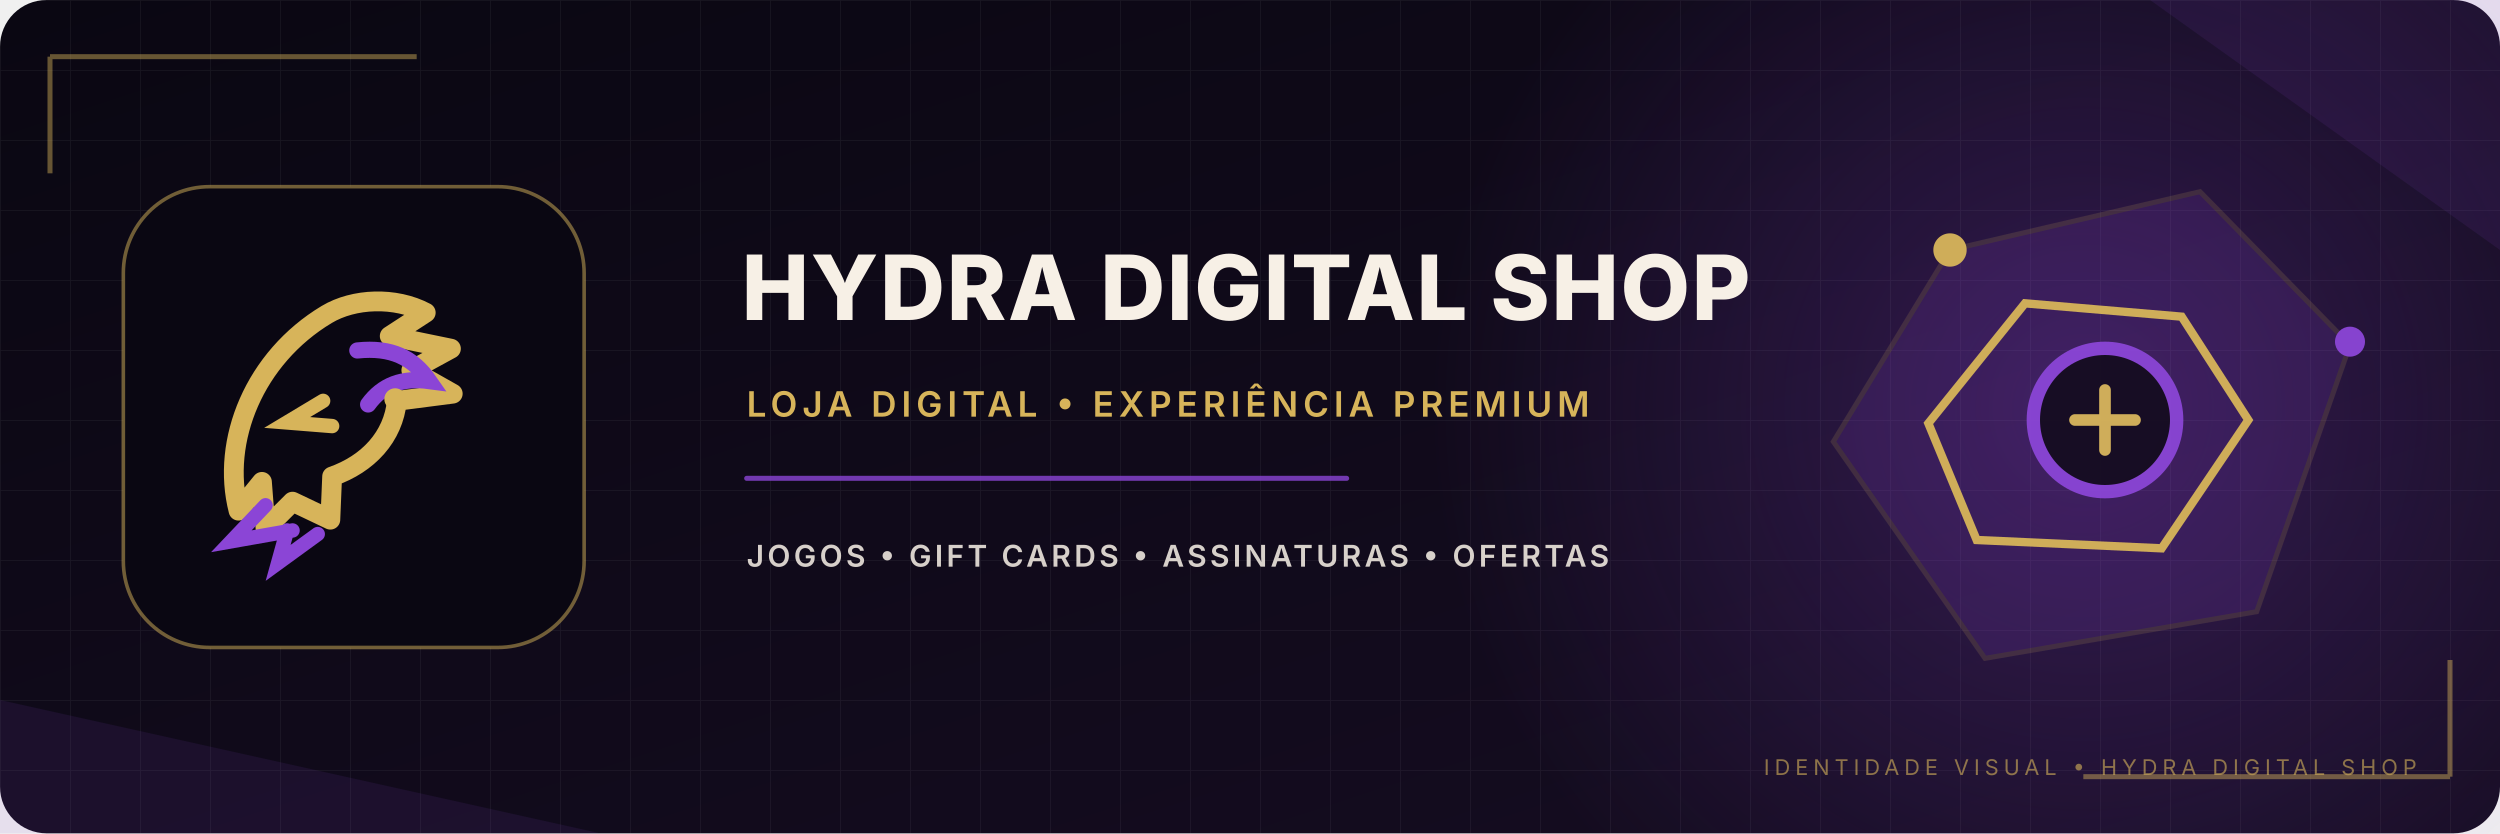
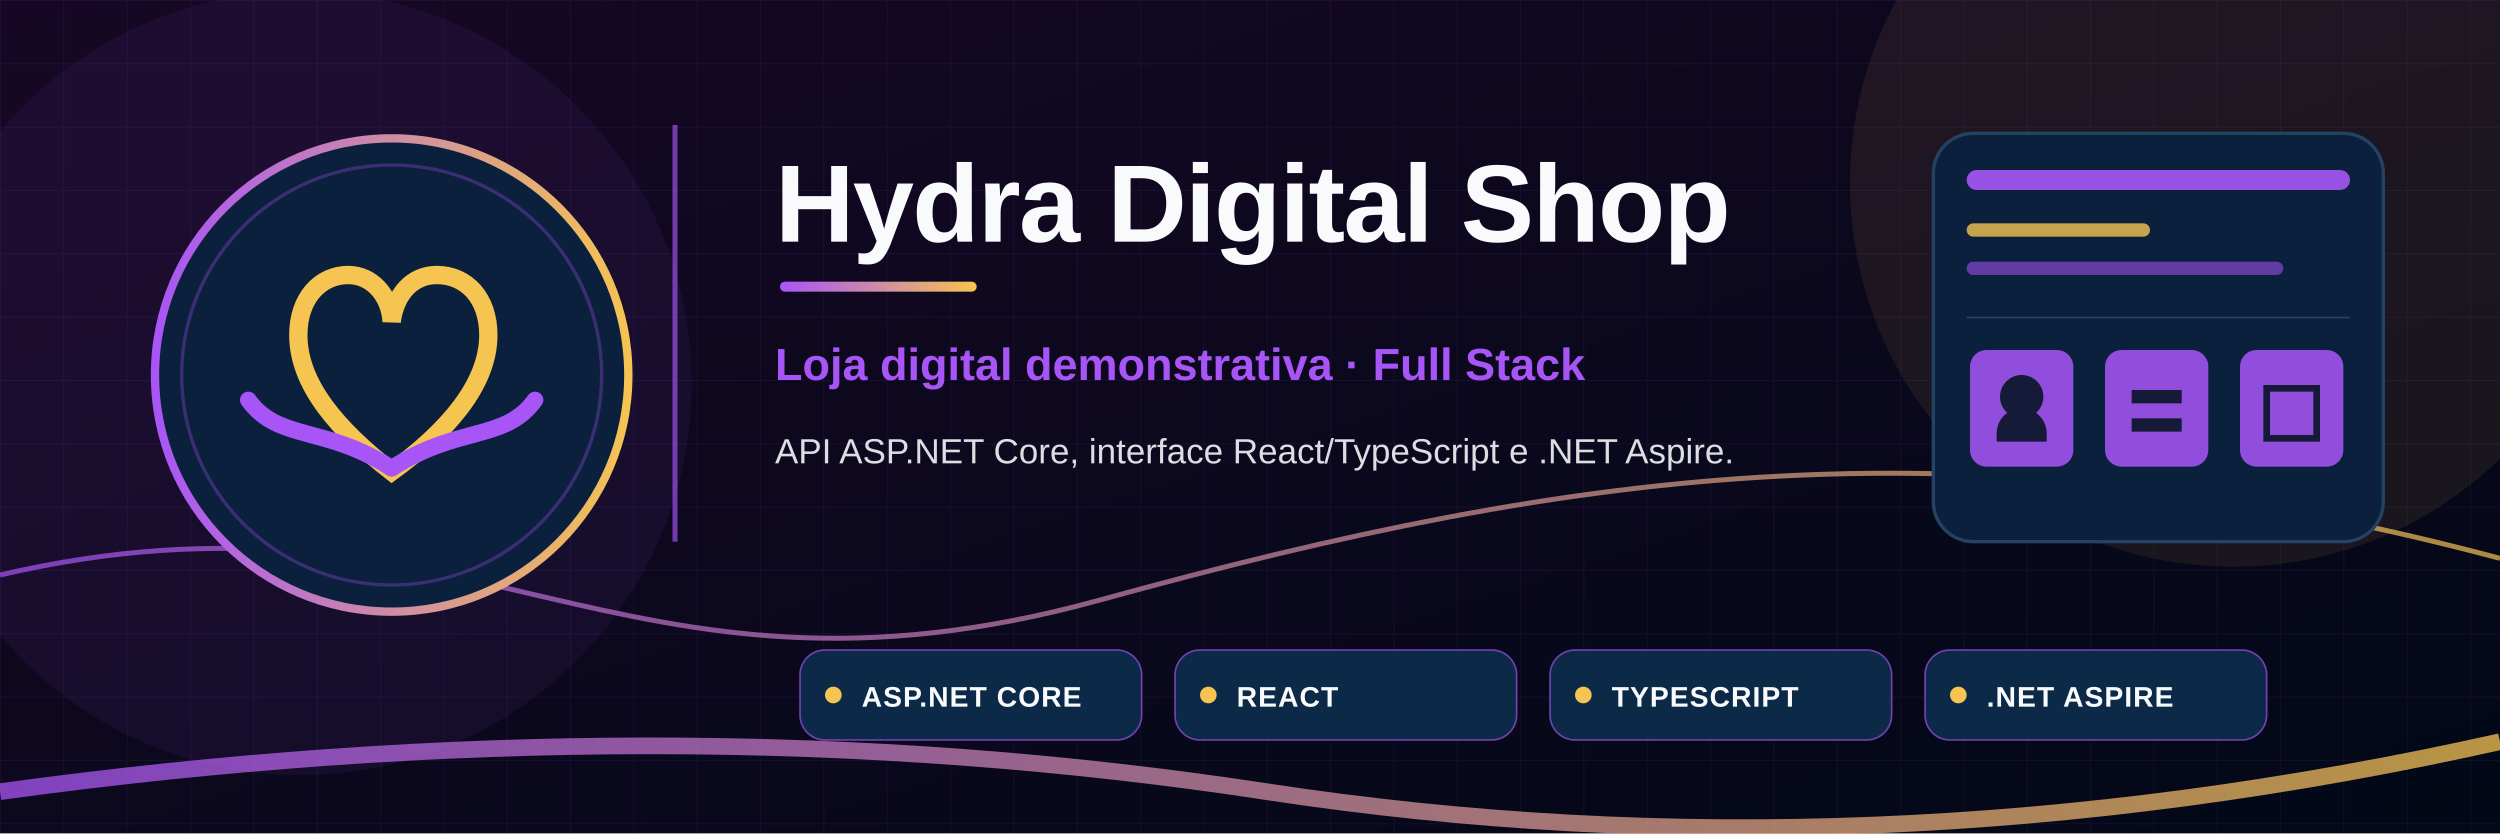
<svg xmlns="http://www.w3.org/2000/svg" width="1500" height="500" viewBox="0 0 1500 500" role="img" aria-labelledby="title desc">
  <defs>
    <linearGradient id="bg" x1="0" y1="0" x2="1" y2="1">
-       <stop stop-color="#0A0712" />
-       <stop offset="1" stop-color="#160D22" />
+       <stop stop-color="#160824" />
+       <stop offset="1" stop-color="#020817" />
    </linearGradient>
-     <linearGradient id="accent" x1="0" y1="0" x2="1" y2="0">
-       <stop stop-color="#D7B45A" />
-       <stop offset="1" stop-color="#8B45D6" />
+     <linearGradient id="glow" x1="0" y1="0" x2="1" y2="0">
+       <stop stop-color="#A855F7" />
+       <stop offset="1" stop-color="#F5C451" />
    </linearGradient>
-     <radialGradient id="glow">
-       <stop stop-color="#8B45D6" stop-opacity=".28" />
-       <stop offset="1" stop-color="#8B45D6" stop-opacity="0" />
-     </radialGradient>
-     <pattern id="grid" width="42" height="42" patternUnits="userSpaceOnUse">
-       <path d="M42 0H0V42" fill="none" stroke="#FFFFFF" stroke-opacity=".055" stroke-width="1" />
+     <pattern id="grid" width="38" height="38" patternUnits="userSpaceOnUse">
+       <path d="M38 0H0V38" fill="none" stroke="#A855F7" stroke-opacity=".10" />
    </pattern>
  </defs>
-   <rect width="1500" height="500" rx="28" fill="url(#bg)" />
-   <rect width="1500" height="500" rx="28" fill="url(#grid)" />
-   <circle cx="1250" cy="245" r="390" fill="url(#glow)" />
-   <path d="M0 420 360 500H0zM1500 0h-210l210 150z" fill="#8B45D6" opacity=".10" />
-   <path d="M30 34h220M30 34v70M1470 466h-220M1470 466v-70" stroke="#D7B45A" stroke-width="3" opacity=".45" />
-   <g transform="translate(74 112) scale(1.08)">
-     <rect x="0" y="0" width="256" height="256" rx="48" fill="#0A0712" stroke="#D7B45A" stroke-opacity=".5" stroke-width="2" />
-     <path d="M64 180c-10-39 9-85 49-109 15-9 38-10 55-1l-20 13 34 7-22 12 23 13-31 4c-2 20-16 35-36 42l-1 24-21-10-15 15-2-26z" fill="none" stroke="#D7B45A" stroke-width="11" stroke-linejoin="round" />
-     <path d="M130 91c19-2 31 4 40 17-15-2-26 2-34 13" fill="none" stroke="#8B45D6" stroke-width="9" stroke-linecap="round" />
-     <path d="M111 119l-20 12 25 2" fill="none" stroke="#D7B45A" stroke-width="8" stroke-linecap="round" />
-     <circle cx="151" cy="118" r="6" fill="#D7B45A" />
-     <path d="M79 177l-19 20 34-6M91 191l-5 18 22-16" fill="none" stroke="#8B45D6" stroke-width="8" stroke-linecap="round" />
-   </g>
-   <path d="M390 110v280" stroke="url(#accent)" stroke-width="4" opacity=".8" />
-   <text x="445" y="192" fill="#F7F0E6" font-family="Inter,Segoe UI,Arial,sans-serif" font-size="54" font-weight="800" letter-spacing="1">HYDRA DIGITAL SHOP</text>
-   <text x="448" y="250" fill="#D7B45A" font-family="Inter,Segoe UI,Arial,sans-serif" font-size="21" font-weight="600" letter-spacing="3">LOJA DIGITAL • EXPERIÊNCIA PREMIUM</text>
-   <path d="M448 287h360" stroke="#8B45D6" stroke-width="3" stroke-linecap="round" opacity=".8" />
-   <text x="448" y="340" fill="#F7F0E6" opacity=".86" font-family="Inter,Segoe UI,Arial,sans-serif" font-size="18" font-weight="600" letter-spacing="2">JOGOS  •  GIFT CARDS  •  ASSINATURAS  •  OFERTAS</text>
-   <g opacity=".95">
-     <g transform="translate(1100 90)">
-       <path d="M0 175 70 60l150-35 90 92-56 160-163 28z" fill="#8B45D6" opacity=".16" stroke="#D7B45A" stroke-width="3" />
-       <path d="M57 164 115 92l94 8 40 62-52 77-111-5z" fill="none" stroke="#D7B45A" stroke-width="5" />
-       <circle cx="163" cy="162" r="43" fill="#160D22" stroke="#8B45D6" stroke-width="8" />
-       <path d="M145 162h36M163 144v36" stroke="#D7B45A" stroke-width="7" stroke-linecap="round" />
-       <circle cx="70" cy="60" r="10" fill="#D7B45A" />
-       <circle cx="310" cy="115" r="9" fill="#8B45D6" />
+   <rect width="1500" height="500" fill="url(#bg)" />
+   <rect width="1500" height="500" fill="url(#grid)" />
+   <circle cx="180" cy="230" r="235" fill="#A855F7" opacity=".07" />
+   <circle cx="1340" cy="110" r="230" fill="#F5C451" opacity=".08" />
+   <path d="M0 345C280 280 370 440 660 360s520-110 840-25" fill="none" stroke="url(#glow)" stroke-width="3" opacity=".7" />
+   <path d="M0 475Q400 420 760 475T1500 445" fill="none" stroke="url(#glow)" stroke-width="10" opacity=".75" />
+   <g transform="translate(75 65)">
+     <circle cx="160" cy="160" r="142" fill="#0B203C" stroke="url(#glow)" stroke-width="5" />
+     <circle cx="160" cy="160" r="126" fill="none" stroke="#A855F7" stroke-opacity=".3" stroke-width="2" />
+     <g transform="translate(32 28)">
+       <path d="M128 190c-32-25-56-52-56-82 0-22 13-36 30-36 14 0 25 12 26 28 2-16 12-28 27-28 18 0 31 14 31 36 0 30-25 58-58 82Z" fill="none" stroke="#F5C451" stroke-width="11" />
+       <path d="M128 188c-40-26-68-16-86-41m86 41c40-26 68-16 86-41" fill="none" stroke="#A855F7" stroke-width="10" stroke-linecap="round" />
    </g>
  </g>
-   <text x="1450" y="465" text-anchor="end" fill="#D7B45A" opacity=".6" font-family="Inter,Segoe UI,Arial,sans-serif" font-size="13" letter-spacing="3">IDENTIDADE VISUAL • HYDRA DIGITAL SHOP</text>
+   <path d="M405 75V325" stroke="#A855F7" stroke-width="3" opacity=".65" />
+   <text x="465" y="145" font-family="Arial,sans-serif" font-size="66" font-weight="800" fill="#F8FAFC" letter-spacing="-1">Hydra Digital Shop</text>
+   <rect x="468" y="169" width="118" height="6" rx="3" fill="url(#glow)" />
+   <text x="465" y="228" font-family="Arial,sans-serif" font-size="27" font-weight="700" fill="#A855F7">Loja digital demonstrativa · Full Stack</text>
+   <text x="465" y="278" font-family="Arial,sans-serif" font-size="21" fill="#F8FAFC" opacity=".88">API ASP.NET Core, interface React/TypeScript e .NET Aspire.</text>
+   <g transform="translate(1160 80)">
+     <rect width="270" height="245" rx="24" fill="#0B203C" stroke="#244263" stroke-width="2" />
+     <rect x="20" y="22" width="230" height="12" rx="6" fill="#A855F7" opacity=".9" />
+     <rect x="20" y="54" width="110" height="8" rx="4" fill="#F5C451" opacity=".8" />
+     <rect x="20" y="77" width="190" height="8" rx="4" fill="#A855F7" opacity=".55" />
+     <rect x="20" y="110" width="230" height="1" fill="#244263" />
+     <g fill="#A855F7" opacity=".85">
+       <rect x="22" y="130" width="62" height="70" rx="10" />
+       <rect x="103" y="130" width="62" height="70" rx="10" />
+       <rect x="184" y="130" width="62" height="70" rx="10" />
+     </g>
+     <g fill="#071426" opacity=".9">
+       <circle cx="53" cy="158" r="13" />
+       <path d="M38 185h30v-5a15 15 0 0 0-30 0Z" />
+       <path d="M119 154h30v8h-30zm0 17h30v8h-30z" />
+       <path d="M200 153h30v30h-30z" fill="none" stroke="#071426" stroke-width="4" />
+     </g>
+   </g>
+   <g transform="translate(480 390)">
+     <rect width="205" height="54" rx="15" fill="#0D2948" stroke="#A855F7" stroke-opacity=".65" />
+     <circle cx="20" cy="27" r="5" fill="#F5C451" />
+     <text x="37" y="34" font-family="Arial,sans-serif" font-size="17" font-weight="700" letter-spacing=".6" fill="#F8FAFC">ASP.NET CORE</text>
+   </g>
+   <g transform="translate(705 390)">
+     <rect width="205" height="54" rx="15" fill="#0D2948" stroke="#A855F7" stroke-opacity=".65" />
+     <circle cx="20" cy="27" r="5" fill="#F5C451" />
+     <text x="37" y="34" font-family="Arial,sans-serif" font-size="17" font-weight="700" letter-spacing=".6" fill="#F8FAFC">REACT</text>
+   </g>
+   <g transform="translate(930 390)">
+     <rect width="205" height="54" rx="15" fill="#0D2948" stroke="#A855F7" stroke-opacity=".65" />
+     <circle cx="20" cy="27" r="5" fill="#F5C451" />
+     <text x="37" y="34" font-family="Arial,sans-serif" font-size="17" font-weight="700" letter-spacing=".6" fill="#F8FAFC">TYPESCRIPT</text>
+   </g>
+   <g transform="translate(1155 390)">
+     <rect width="205" height="54" rx="15" fill="#0D2948" stroke="#A855F7" stroke-opacity=".65" />
+     <circle cx="20" cy="27" r="5" fill="#F5C451" />
+     <text x="37" y="34" font-family="Arial,sans-serif" font-size="17" font-weight="700" letter-spacing=".6" fill="#F8FAFC">.NET ASPIRE</text>
+   </g>
</svg>
